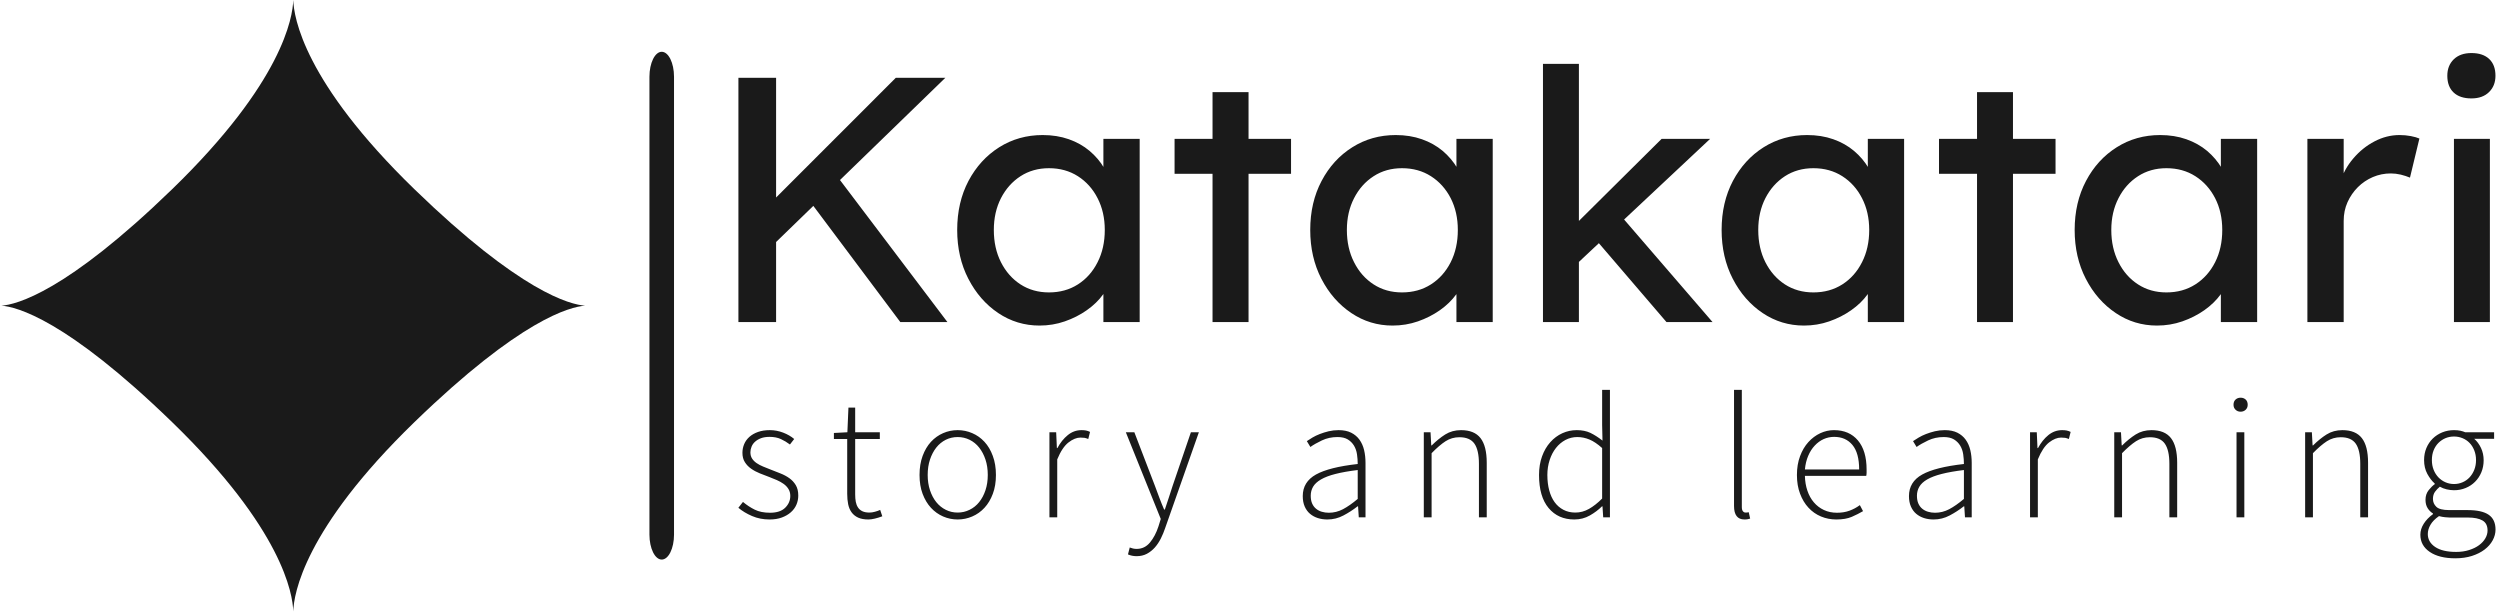
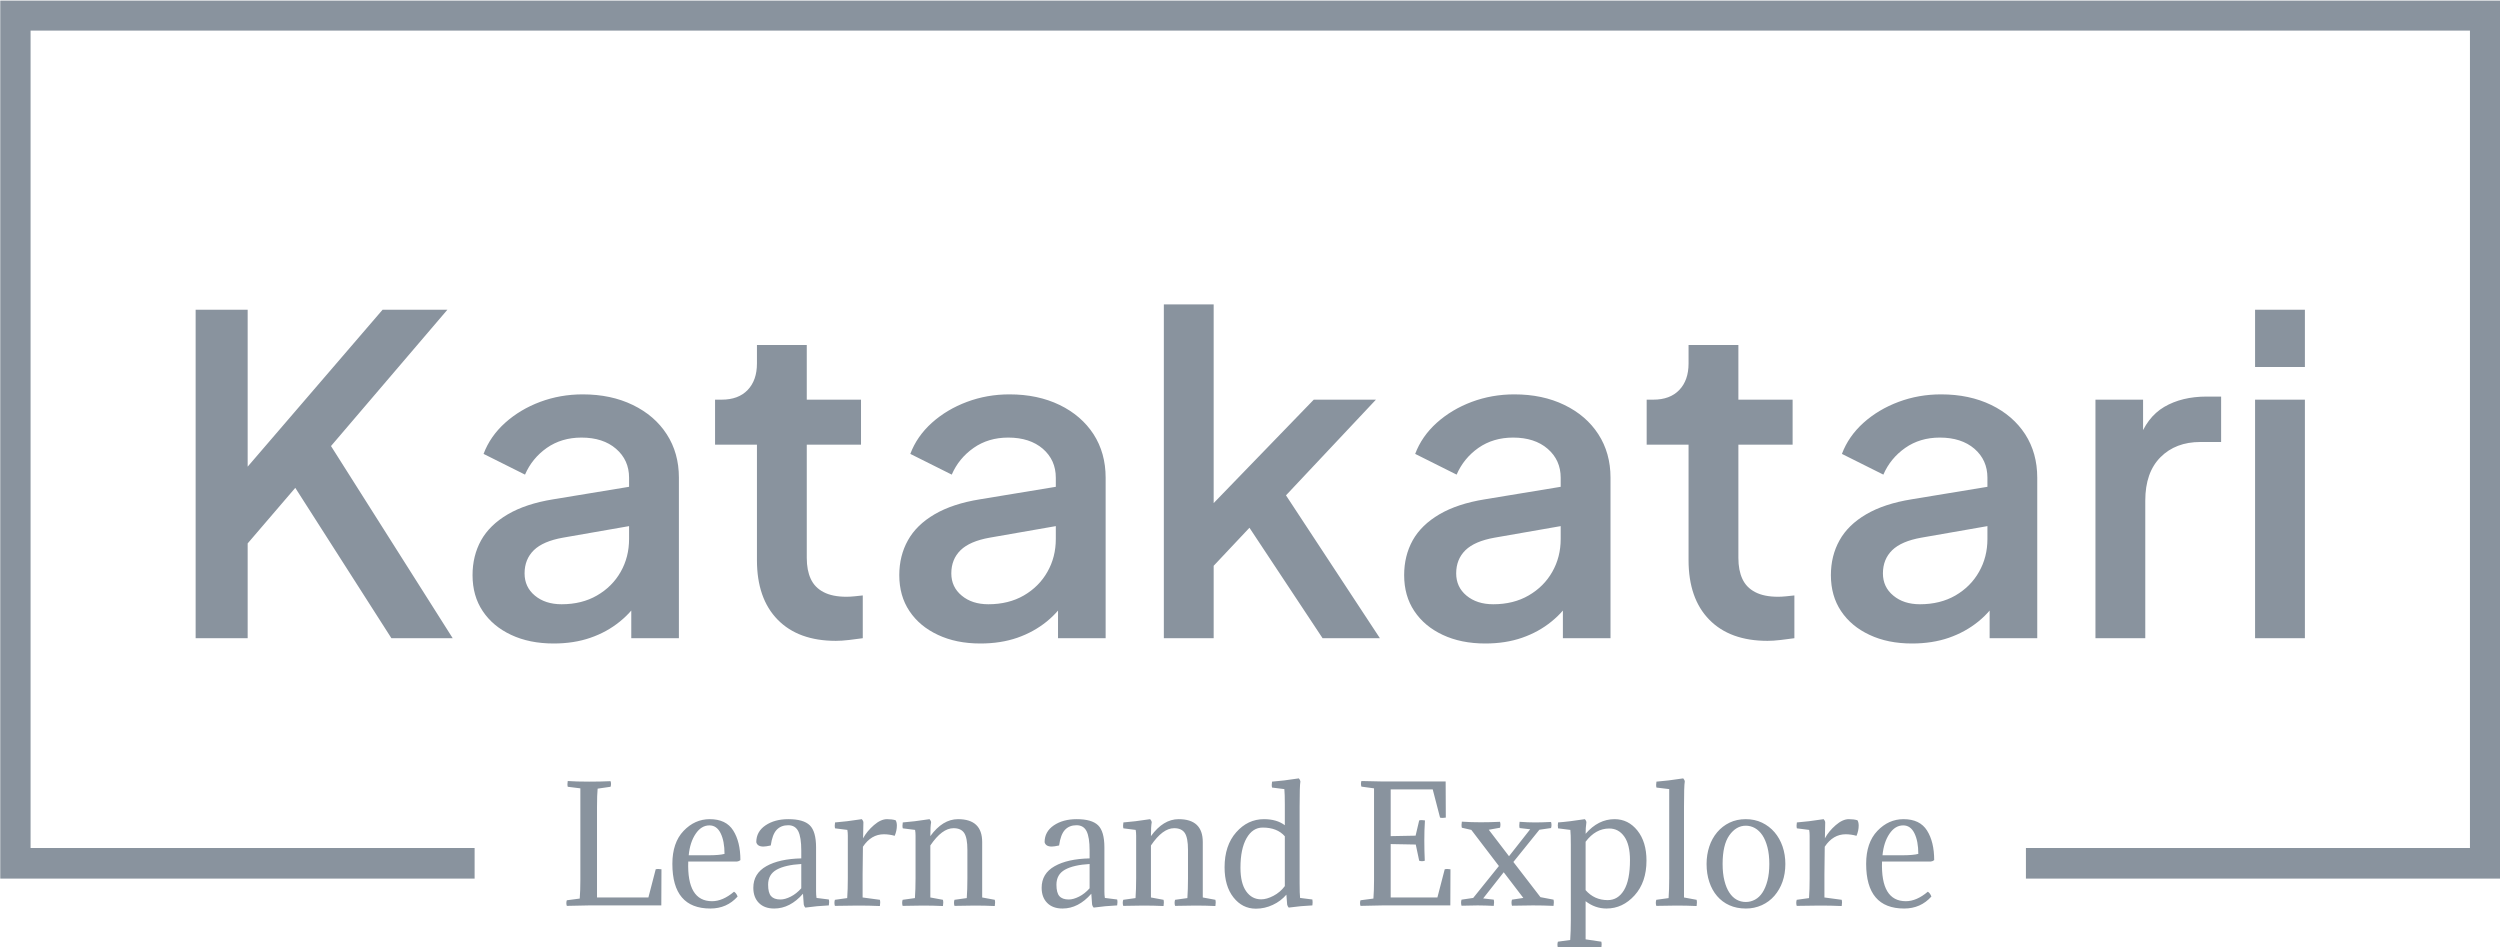
- <svg xmlns="http://www.w3.org/2000/svg" version="1.1" width="1500" height="367" viewBox="0 0 1500 367" id="svg11">
-   <defs id="defs11" />
-   <g transform="translate(-0.9090909,-0.09326526)" id="g10">
-     <svg viewBox="0 0 396 97" data-background-color="#ffffff" preserveAspectRatio="xMidYMid" height="367" width="1500" version="1.1" id="svg10">
-       <g id="tight-bounds" transform="translate(0.24,0.02465049)">
-         <svg viewBox="0 0 395.52 96.951" height="96.951" width="395.52" version="1.1" id="svg9">
-           <g id="g9">
-             <svg viewBox="0 0 561.389 137.609" height="96.951" width="395.52" version="1.1" id="svg8">
-               <g id="g1">
-                 <rect width="5.532" height="114.295" x="145.857" y="11.657" fill="#0080ff" opacity="1" stroke-width="0" stroke="transparent" fill-opacity="1" class="rect-yte-0" data-fill-palette-color="primary" rx="1%" id="yte-0" data-palette-color="#0080ff" style="fill:#1a1a1a" />
+ <svg xmlns="http://www.w3.org/2000/svg" width="1500" height="568">
+   <g transform="translate(.16 .375)">
+     <svg width="1500" height="568" data-background-color="#ffffff" viewBox="0 0 375 142">
+       <g transform="translate(-.04 -.094)">
+         <svg width="375.08" height="142.187" viewBox="0 0 375.08 142.187">
+           <g>
+             <svg />
+           </g>
+           <g>
+             <svg width="375.08" height="142.187" viewBox="0 0 375.08 142.187">
+               <g>
+                 <path fill="#89939e" d="M10.22 189.494V57.706H385.3v131.788h-71.192v-4.587h66.605V62.293H14.807v122.614h66.605v4.587z" data-fill-palette-color="tertiary" font-family="none" font-size="none" font-weight="none" style="mix-blend-mode:normal" text-anchor="none" transform="translate(-10.22 -57.706)" />
+                 <g>
+                   <path fill="#89939e" d="M109.417 193.518H98.581l-3.339.07a1.302 1.302 0 0 1 0-.841l1.938-.257c.062-.794.093-1.713.094-2.755v-13.778l-1.892-.234c-.062-.234-.062-.522 0-.864.856.062 1.923.093 3.199.093a69.68 69.68 0 0 0 3.223-.07c.093.28.093.56 0 .841l-1.938.28c-.062.592-.093 1.502-.094 2.733v13.591h7.707l1.097-4.227c.234-.062.522-.062.864 0zm11.373-6.586h-7.333c-.14 3.97 1.051 5.955 3.573 5.955 1.074 0 2.172-.475 3.293-1.424.234.14.413.381.537.724-1.074 1.199-2.436 1.798-4.087 1.798-3.799 0-5.698-2.234-5.698-6.702 0-2.117.56-3.764 1.681-4.942 1.121-1.174 2.429-1.761 3.924-1.761 1.635 0 2.81.568 3.526 1.705.716 1.136 1.074 2.615 1.074 4.437a.904.904 0 0 1-.49.21zm-4.157-5.417c-.81 0-1.498.42-2.064 1.261-.57.841-.917 1.915-1.042 3.222h2.896c1.152 0 1.977-.07 2.475-.21 0-1.277-.195-2.309-.584-3.097-.389-.785-.95-1.177-1.681-1.176zm8.804 8.897c0 .81.148 1.381.444 1.714.296.336.763.504 1.401.504.467 0 .985-.145 1.555-.434.567-.286 1.091-.702 1.574-1.247v-3.643c-1.604.093-2.833.377-3.69.85-.856.476-1.284 1.228-1.284 2.256zm4.974-3.947v-1.191c0-1.323-.151-2.285-.453-2.886-.305-.598-.808-.897-1.509-.897-.716 0-1.292.229-1.728.687-.436.461-.732 1.244-.887 2.349-.498.109-.864.163-1.098.163-.607 0-.965-.218-1.074-.653 0-1.059.459-1.899 1.378-2.522.919-.623 2.063-.934 3.433-.935 1.51 0 2.581.307 3.213.921.629.617.943 1.719.944 3.306v6.586c0 .389.023.724.07 1.004l1.844.233c.062.234.062.529 0 .888a37.795 37.795 0 0 0-3.526.327.833.833 0 0 1-.233-.467l-.117-1.612c-1.292 1.479-2.732 2.219-4.32 2.219-.981 0-1.747-.28-2.298-.841-.554-.56-.831-1.316-.832-2.265 0-1.432.651-2.514 1.953-3.246 1.298-.732 3.045-1.121 5.24-1.168zm9.318-5.418-.047 2.406c.389-.716.931-1.375 1.625-1.976.691-.598 1.348-.897 1.971-.897.483 0 .911.054 1.285.164.125.202.187.467.187.794 0 .514-.109 1.028-.327 1.541a5.965 5.965 0 0 0-1.612-.233c-1.277 0-2.327.623-3.152 1.868l-.047 4.087v3.526l2.592.35c.062.249.062.56 0 .934a71.142 71.142 0 0 0-3.363-.07c-.95 0-2.078.016-3.386.047a1.522 1.522 0 0 1 0-.911l1.845-.257c.062-.856.093-1.845.093-2.966v-6.398c0-.311-.023-.599-.07-.864l-1.844-.234c-.062-.234-.062-.529 0-.887 1.074-.078 2.413-.241 4.016-.491.14.156.218.311.234.467zm15.599 8.407v-4.273c0-1.199-.159-2.039-.476-2.522-.321-.483-.855-.724-1.602-.724-1.152 0-2.312.864-3.48 2.592v7.8l1.892.35c.062.249.062.56 0 .934a62.974 62.974 0 0 0-3.013-.07c-.716 0-1.728.016-3.035.047a1.522 1.522 0 0 1 0-.911l1.844-.257c.062-.856.093-1.845.094-2.966v-6.398c0-.311-.023-.599-.07-.864l-1.845-.234c-.062-.234-.062-.529 0-.887 1.074-.078 2.413-.241 4.017-.491.14.156.218.311.233.467-.078.405-.117 1.098-.117 2.079 1.23-1.697 2.615-2.545 4.157-2.546 2.413 0 3.62 1.144 3.62 3.433v8.314l1.891.35c.062.249.062.56 0 .934a62.963 62.963 0 0 0-3.012-.07c-.716 0-1.728.016-3.036.047a1.522 1.522 0 0 1 0-.911l1.845-.257c.062-.856.093-1.845.093-2.966zm13.358.958c0 .81.148 1.381.444 1.714.296.336.763.504 1.401.504.467 0 .985-.145 1.555-.434.567-.286 1.091-.702 1.574-1.247v-3.643c-1.604.093-2.833.377-3.69.85-.856.476-1.284 1.228-1.284 2.256zm4.974-3.947v-1.191c0-1.323-.151-2.285-.453-2.886-.305-.598-.808-.897-1.509-.897-.716 0-1.292.229-1.728.687-.436.461-.732 1.244-.887 2.349-.498.109-.864.163-1.098.163-.607 0-.965-.218-1.074-.653 0-1.059.459-1.899 1.378-2.522.919-.623 2.063-.934 3.433-.935 1.51 0 2.581.307 3.213.921.629.617.943 1.719.944 3.306v6.586c0 .389.023.724.07 1.004l1.845.233c.062.234.062.529 0 .888a37.846 37.846 0 0 0-3.527.327.833.833 0 0 1-.233-.467l-.117-1.612c-1.292 1.479-2.732 2.219-4.32 2.219-.981 0-1.747-.28-2.298-.841-.554-.56-.831-1.316-.832-2.265 0-1.432.651-2.514 1.953-3.246 1.298-.732 3.045-1.121 5.24-1.168zm14.759 2.989v-4.273c0-1.199-.159-2.039-.476-2.522-.321-.483-.855-.724-1.602-.724-1.152 0-2.312.864-3.48 2.592v7.8l1.892.35c.062.249.062.56 0 .934a62.974 62.974 0 0 0-3.013-.07c-.716 0-1.728.016-3.036.047a1.522 1.522 0 0 1 0-.911l1.845-.257c.062-.856.093-1.845.094-2.966v-6.398c0-.311-.023-.599-.071-.864l-1.844-.234c-.062-.234-.062-.529 0-.887 1.074-.078 2.413-.241 4.016-.491.14.156.218.311.234.467-.078.405-.117 1.098-.117 2.079 1.23-1.697 2.615-2.545 4.157-2.546 2.413 0 3.62 1.144 3.619 3.433v8.314l1.892.35c.062.249.062.56 0 .934a62.963 62.963 0 0 0-3.012-.07c-.716 0-1.728.016-3.036.047a1.522 1.522 0 0 1 0-.911l1.845-.257c.062-.856.093-1.845.093-2.966zm16.744-10.742v11.49c0 1.043.023 1.775.07 2.195l1.845.233c.047.249.047.545 0 .888-1.136.047-2.32.156-3.55.327a.925.925 0 0 1-.233-.444l-.117-1.495a5.975 5.975 0 0 1-2.032 1.528 5.882 5.882 0 0 1-2.545.574c-1.354 0-2.475-.565-3.363-1.695-.887-1.127-1.331-2.633-1.331-4.517 0-2.18.581-3.928 1.742-5.245 1.158-1.314 2.547-1.971 4.166-1.971 1.277 0 2.32.304 3.129.911v-3.129c0-1.028-.023-1.79-.07-2.289l-1.845-.233c-.062-.234-.062-.529 0-.888 1.074-.078 2.413-.241 4.017-.49.14.156.218.311.234.467-.078.405-.117 1.666-.117 3.783zm-5.535 3.129c-1.012 0-1.821.532-2.428 1.598-.607 1.068-.911 2.544-.911 4.427 0 1.541.283 2.717.85 3.527.57.81 1.322 1.214 2.256 1.214.56 0 1.175-.176 1.845-.528a4.989 4.989 0 0 0 1.704-1.457v-7.473c-.763-.872-1.868-1.308-3.316-1.308zm16.697 7.894v-13.778l-1.891-.257a1.302 1.302 0 0 1 0-.841l3.199.07h9.435l.023 5.418c-.343.062-.631.062-.864 0l-1.098-4.227h-6.305v7.006l3.736-.07.538-2.289c.234-.062.522-.062.864 0a43.576 43.576 0 0 0-.094 3.013c0 1.043.023 2.055.07 3.036a1.3 1.3 0 0 1-.84 0l-.514-2.429-3.76-.07v8.01h7.006l1.097-4.227c.234-.062.522-.062.864 0l-.023 5.418h-10.135l-3.339.07a1.302 1.302 0 0 1 0-.841l1.938-.257c.062-.794.093-1.713.093-2.755zm26.552-7.823-1.751.256-3.9 4.834 4.063 5.278 1.962.374c.062.249.062.56 0 .934a65.036 65.036 0 0 0-3.106-.07c-.778 0-1.821.016-3.129.046a1.519 1.519 0 0 1 0-.91l1.705-.257-2.943-3.853-3.082 3.923 1.588.187c.062.249.062.56 0 .934a52.157 52.157 0 0 0-2.406-.07c-.311 0-1.121.016-2.428.046a1.519 1.519 0 0 1 0-.91l1.751-.257 3.853-4.787-4.133-5.418-1.425-.327c-.062-.249-.062-.553 0-.911a39.71 39.71 0 0 0 2.849.093c.903 0 1.86-.023 2.873-.07.093.28.093.576 0 .888l-1.682.303 3.036 3.97 3.176-4.04-1.588-.186c-.062-.249-.062-.56 0-.935.856.062 1.635.093 2.335.094.576 0 1.37-.023 2.382-.07.093.311.093.615 0 .911zm8.501 10.812c1.028 0 1.842-.498 2.442-1.495.598-.996.897-2.499.897-4.507 0-1.541-.283-2.717-.85-3.526-.57-.81-1.322-1.214-2.256-1.214-1.37 0-2.553.662-3.549 1.985v7.262c.872.996 1.977 1.495 3.316 1.495zm-5.535 3.012v-11.349c0-1.043-.023-1.775-.07-2.195l-1.845-.234a2.79 2.79 0 0 1 0-.887c1.09-.078 2.429-.241 4.017-.491.14.14.218.296.233.467a12.062 12.062 0 0 0-.116 1.729c1.261-1.463 2.709-2.195 4.343-2.196 1.37 0 2.511.568 3.424 1.705.909 1.136 1.364 2.639 1.363 4.507 0 2.164-.595 3.903-1.784 5.217-1.193 1.317-2.598 1.976-4.217 1.976-1.136 0-2.18-.366-3.129-1.098v5.722l2.358.35c.062.249.062.56 0 .934a68.298 68.298 0 0 0-3.246-.07c-.872 0-1.962.016-3.269.047a1.522 1.522 0 0 1 0-.911l1.845-.257c.062-.856.093-1.845.093-2.966zm16.977-17.024v13.615l1.892.35c.062.249.062.56 0 .934a62.974 62.974 0 0 0-3.013-.07c-.716 0-1.728.016-3.035.047a1.522 1.522 0 0 1 0-.911l1.845-.257c.062-.856.093-1.845.093-2.966v-13.381l-1.915-.233c-.062-.234-.062-.529 0-.888 1.074-.078 2.413-.241 4.017-.49.14.156.218.311.233.467-.078.405-.117 1.666-.117 3.783zm3.387 8.594c0-.934.137-1.811.411-2.63a6.367 6.367 0 0 1 1.177-2.134 5.627 5.627 0 0 1 1.858-1.439c.722-.349 1.535-.523 2.438-.523.887 0 1.697.174 2.429.523a5.726 5.726 0 0 1 1.882 1.439c.52.607.92 1.319 1.201 2.134.28.819.42 1.695.42 2.63 0 .965-.143 1.853-.43 2.662a6.534 6.534 0 0 1-1.214 2.111 5.473 5.473 0 0 1-1.882 1.401 5.71 5.71 0 0 1-2.406.505c-.919 0-1.739-.163-2.461-.491a5.213 5.213 0 0 1-1.845-1.377c-.508-.592-.897-1.297-1.167-2.116-.274-.816-.411-1.714-.411-2.695zm3.409-4.297c-.669.95-1.004 2.382-1.004 4.297 0 .95.09 1.783.271 2.499.177.716.422 1.311.733 1.784.311.476.677.831 1.098 1.065.42.234.88.35 1.377.35.483 0 .942-.117 1.378-.35.436-.234.81-.588 1.121-1.065.311-.473.56-1.068.747-1.784.187-.716.28-1.549.281-2.499 0-.95-.093-1.787-.281-2.513-.187-.722-.439-1.322-.756-1.798-.321-.473-.694-.831-1.121-1.074-.43-.24-.886-.36-1.369-.36-.965 0-1.79.483-2.475 1.448zm14.385-1.962-.046 2.406c.389-.716.931-1.375 1.625-1.976.691-.598 1.348-.897 1.971-.897.483 0 .911.054 1.284.164.125.202.187.467.187.794 0 .514-.109 1.028-.327 1.541a5.963 5.963 0 0 0-1.611-.233c-1.277 0-2.327.623-3.153 1.868l-.047 4.087v3.526l2.593.35c.062.249.062.56 0 .934a71.142 71.142 0 0 0-3.363-.07c-.95 0-2.078.016-3.386.047a1.522 1.522 0 0 1 0-.911l1.845-.257c.062-.856.093-1.845.093-2.966v-6.398c0-.311-.023-.599-.07-.864l-1.845-.234c-.062-.234-.062-.529 0-.887 1.074-.078 2.413-.241 4.017-.491.14.156.218.311.233.467zm15.857 5.885h-7.333c-.14 3.97 1.051 5.955 3.573 5.955 1.074 0 2.172-.475 3.293-1.424.234.14.413.381.537.724-1.074 1.199-2.436 1.798-4.087 1.798-3.799 0-5.698-2.234-5.698-6.702 0-2.117.56-3.764 1.681-4.942 1.121-1.174 2.429-1.761 3.924-1.761 1.635 0 2.81.568 3.526 1.705.716 1.136 1.074 2.615 1.074 4.437a.904.904 0 0 1-.49.21zm-4.157-5.417c-.81 0-1.498.42-2.064 1.261-.57.841-.917 1.915-1.042 3.222h2.896c1.152 0 1.977-.07 2.475-.21 0-1.277-.195-2.309-.584-3.097-.389-.785-.95-1.177-1.681-1.176z" data-fill-palette-color="secondary" font-family="none" font-size="none" font-weight="none" style="mix-blend-mode:normal" text-anchor="none" transform="translate(-10.22 -57.706)" />
+                 </g>
              </g>
-               <g transform="translate(165.8693,11.94127)" id="g6">
-                 <svg viewBox="0 0 395.52 113.726" height="113.726" width="395.52" version="1.1" id="svg5">
-                   <g id="textblocktransform">
-                     <svg viewBox="0 0 395.52 113.726" height="113.726" width="395.52" id="textblock" version="1.1">
-                       <g id="g3">
-                         <svg viewBox="0 0 395.52 61.339" height="61.339" width="395.52" version="1.1" id="svg2">
-                           <g id="g2">
-                             <svg width="395.52" viewBox="4.9 -38.55 251.78 39.05" height="61.339" data-palette-color="#0080ff" version="1.1" id="svg1">
-                               <path d="M 34.55,-35 9.4,-10.6 9.1,-16.65 27.45,-35 Z M 10.3,0 H 4.9 v -35 h 5.4 z M 34.85,0 H 28.1 l -13.4,-17.9 4,-3.45 z m 13.2,0.5 v 0 q -3.25,0 -5.93,-1.8 -2.67,-1.8 -4.27,-4.9 -1.6,-3.1 -1.6,-7 v 0 q 0,-3.95 1.62,-7.03 1.63,-3.07 4.4,-4.82 2.78,-1.75 6.23,-1.75 v 0 q 2.05,0 3.75,0.6 1.7,0.6 2.97,1.67 1.28,1.08 2.1,2.48 0.83,1.4 1.03,3 v 0 l -1.15,-0.4 v -6.8 h 5.2 V 0 h -5.2 v -6.25 l 1.2,-0.35 q -0.3,1.35 -1.23,2.62 -0.92,1.28 -2.35,2.28 -1.42,1 -3.15,1.6 -1.72,0.6 -3.62,0.6 z m 1.35,-4.75 v 0 q 2.35,0 4.15,-1.15 1.8,-1.15 2.82,-3.18 1.03,-2.02 1.03,-4.62 v 0 q 0,-2.55 -1.03,-4.55 -1.02,-2 -2.82,-3.15 -1.8,-1.15 -4.15,-1.15 v 0 q -2.3,0 -4.08,1.15 -1.77,1.15 -2.8,3.15 -1.02,2 -1.02,4.55 v 0 q 0,2.6 1.02,4.62 1.03,2.03 2.8,3.18 1.78,1.15 4.08,1.15 z M 78,0 H 72.84 V -32.95 H 78 Z m 6.09,-21.25 H 67.4 v -5 H 84.09 Z M 98.64,0.5 v 0 q -3.25,0 -5.92,-1.8 -2.68,-1.8 -4.28,-4.9 -1.6,-3.1 -1.6,-7 v 0 q 0,-3.95 1.63,-7.03 1.62,-3.07 4.4,-4.82 2.77,-1.75 6.22,-1.75 v 0 q 2.05,0 3.75,0.6 1.7,0.6 2.98,1.67 1.27,1.08 2.1,2.48 0.82,1.4 1.02,3 v 0 l -1.15,-0.4 v -6.8 h 5.2 V 0 h -5.2 v -6.25 l 1.2,-0.35 q -0.3,1.35 -1.22,2.62 -0.93,1.28 -2.35,2.28 -1.43,1 -3.15,1.6 -1.73,0.6 -3.63,0.6 z m 1.35,-4.75 v 0 q 2.35,0 4.15,-1.15 1.8,-1.15 2.83,-3.18 1.02,-2.02 1.02,-4.62 v 0 q 0,-2.55 -1.02,-4.55 -1.03,-2 -2.83,-3.15 -1.8,-1.15 -4.15,-1.15 v 0 q -2.3,0 -4.07,1.15 -1.78,1.15 -2.8,3.15 -1.03,2 -1.03,4.55 v 0 q 0,2.6 1.03,4.62 1.02,2.03 2.8,3.18 1.77,1.15 4.07,1.15 z m 44.15,-22 -19.25,18.05 -0.25,-5.6 12.55,-12.45 z M 125.34,0 h -5.15 v -37 h 5.15 z m 19.15,0 h -6.6 l -9.9,-11.55 3.65,-3.35 z m 13.1,0.5 v 0 q -3.25,0 -5.93,-1.8 -2.67,-1.8 -4.27,-4.9 -1.6,-3.1 -1.6,-7 v 0 q 0,-3.95 1.62,-7.03 1.63,-3.07 4.4,-4.82 2.78,-1.75 6.23,-1.75 v 0 q 2.05,0 3.75,0.6 1.7,0.6 2.97,1.67 1.28,1.08 2.1,2.48 0.83,1.4 1.03,3 v 0 l -1.15,-0.4 v -6.8 h 5.2 V 0 h -5.2 v -6.25 l 1.2,-0.35 q -0.3,1.35 -1.23,2.62 -0.92,1.28 -2.35,2.28 -1.42,1 -3.15,1.6 -1.72,0.6 -3.62,0.6 z m 1.35,-4.75 v 0 q 2.35,0 4.15,-1.15 1.8,-1.15 2.82,-3.18 1.03,-2.02 1.03,-4.62 v 0 q 0,-2.55 -1.03,-4.55 -1.02,-2 -2.82,-3.15 -1.8,-1.15 -4.15,-1.15 v 0 q -2.3,0 -4.08,1.15 -1.77,1.15 -2.8,3.15 -1.02,2 -1.02,4.55 v 0 q 0,2.6 1.02,4.62 1.03,2.03 2.8,3.18 1.78,1.15 4.08,1.15 z M 187.54,0 h -5.15 v -32.95 h 5.15 z m 6.1,-21.25 h -16.7 v -5 h 16.7 z M 208.18,0.5 v 0 q -3.25,0 -5.92,-1.8 -2.68,-1.8 -4.28,-4.9 -1.6,-3.1 -1.6,-7 v 0 q 0,-3.95 1.63,-7.03 1.62,-3.07 4.4,-4.82 2.77,-1.75 6.22,-1.75 v 0 q 2.05,0 3.75,0.6 1.7,0.6 2.98,1.67 1.27,1.08 2.1,2.48 0.82,1.4 1.02,3 v 0 l -1.15,-0.4 v -6.8 h 5.2 V 0 h -5.2 v -6.25 l 1.2,-0.35 q -0.3,1.35 -1.22,2.62 -0.93,1.28 -2.35,2.28 -1.43,1 -3.15,1.6 -1.73,0.6 -3.63,0.6 z m 1.35,-4.75 v 0 q 2.35,0 4.15,-1.15 1.8,-1.15 2.83,-3.18 1.02,-2.02 1.02,-4.62 v 0 q 0,-2.55 -1.02,-4.55 -1.03,-2 -2.83,-3.15 -1.8,-1.15 -4.15,-1.15 v 0 q -2.3,0 -4.07,1.15 -1.78,1.15 -2.8,3.15 -1.03,2 -1.03,4.55 v 0 q 0,2.6 1.03,4.62 1.02,2.03 2.8,3.18 1.77,1.15 4.07,1.15 z M 234.93,0 h -5.2 v -26.25 h 5.2 V -18 l -0.5,-2 q 0.55,-1.9 1.88,-3.45 1.32,-1.55 3.05,-2.45 1.72,-0.9 3.57,-0.9 v 0 q 0.85,0 1.63,0.15 0.77,0.15 1.22,0.35 v 0 l -1.35,5.6 q -0.6,-0.25 -1.32,-0.43 -0.73,-0.17 -1.43,-0.17 v 0 q -1.35,0 -2.57,0.52 -1.23,0.53 -2.15,1.45 -0.93,0.93 -1.48,2.15 -0.55,1.23 -0.55,2.68 v 0 z m 20.95,0 h -5.15 v -26.25 h 5.15 z m -2.65,-32.05 v 0 q -1.65,0 -2.55,-0.85 -0.9,-0.85 -0.9,-2.4 v 0 q 0,-1.45 0.92,-2.35 0.93,-0.9 2.53,-0.9 v 0 q 1.65,0 2.55,0.85 0.9,0.85 0.9,2.4 v 0 q 0,1.45 -0.93,2.35 -0.92,0.9 -2.52,0.9 z" opacity="1" fill="#0080ff" class="wordmark-text-0" data-fill-palette-color="primary" id="text-0" style="fill:#1a1a1a" />
-                             </svg>
-                           </g>
-                         </svg>
-                       </g>
-                       <g transform="translate(0,75.81915)" id="g5">
-                         <svg viewBox="0 0 395.52 37.907" height="37.907" width="395.52" version="1.1" id="svg4">
-                           <g id="g4">
-                             <svg width="395.52" viewBox="1.6 -35.95 495.61 47.5" height="37.907" data-palette-color="#0080ff" version="1.1" id="svg3">
-                               <path d="m 10.4,0.6 v 0 Q 7.7,0.6 5.45,-0.38 3.2,-1.35 1.6,-2.7 v 0 l 1.3,-1.65 q 1.55,1.3 3.3,2.17 1.75,0.88 4.35,0.88 v 0 q 2.85,0 4.28,-1.43 1.42,-1.42 1.42,-3.32 v 0 q 0,-1.1 -0.52,-1.95 -0.53,-0.85 -1.38,-1.45 -0.85,-0.6 -1.87,-1.05 -1.03,-0.45 -2.08,-0.85 v 0 Q 9.05,-11.85 7.68,-12.4 6.3,-12.95 5.2,-13.73 4.1,-14.5 3.43,-15.58 2.75,-16.65 2.75,-18.2 v 0 q 0,-1.3 0.5,-2.48 0.5,-1.17 1.5,-2.05 1,-0.87 2.43,-1.37 1.42,-0.5 3.32,-0.5 v 0 q 1.9,0 3.73,0.7 1.82,0.7 3.12,1.8 v 0 l -1.2,1.55 q -1.2,-0.9 -2.55,-1.53 -1.35,-0.62 -3.2,-0.62 v 0 q -1.4,0 -2.4,0.37 -1,0.38 -1.67,0.98 -0.68,0.6 -1,1.4 -0.33,0.8 -0.33,1.6 v 0 q 0,1.05 0.48,1.78 0.47,0.72 1.27,1.27 0.8,0.55 1.83,0.97 1.02,0.43 2.07,0.83 v 0 q 1.4,0.55 2.8,1.1 1.4,0.55 2.53,1.35 1.12,0.8 1.82,1.97 0.7,1.18 0.7,2.93 v 0 q 0,1.35 -0.52,2.57 -0.53,1.23 -1.58,2.15 -1.05,0.93 -2.55,1.48 -1.5,0.55 -3.45,0.55 z m 27.9,0 v 0 Q 36.55,0.6 35.4,0.08 34.25,-0.45 33.55,-1.4 32.85,-2.35 32.57,-3.7 32.3,-5.05 32.3,-6.65 v 0 -15.45 h -3.75 v -1.7 l 3.8,-0.2 0.3,-6.95 h 1.9 V -24 h 6.95 v 1.9 h -6.95 v 15.65 q 0,1.15 0.17,2.07 0.18,0.93 0.63,1.6 0.45,0.68 1.22,1.05 0.78,0.38 2.03,0.38 v 0 q 0.7,0 1.52,-0.23 0.83,-0.22 1.48,-0.52 v 0 l 0.6,1.8 Q 41.15,0.1 40.1,0.35 39.05,0.6 38.3,0.6 Z m 25.15,0 v 0 Q 61.3,0.6 59.35,-0.25 57.4,-1.1 55.92,-2.7 54.45,-4.3 53.57,-6.63 52.7,-8.95 52.7,-11.95 v 0 q 0,-3 0.87,-5.37 0.88,-2.38 2.35,-3.98 1.48,-1.6 3.43,-2.45 1.95,-0.85 4.1,-0.85 v 0 q 2.15,0 4.12,0.85 1.98,0.85 3.45,2.45 1.48,1.6 2.35,3.98 0.88,2.37 0.88,5.37 v 0 q 0,3 -0.88,5.32 -0.87,2.33 -2.35,3.93 -1.47,1.6 -3.45,2.45 Q 65.6,0.6 63.45,0.6 Z m 0,-1.95 v 0 q 1.8,0 3.37,-0.78 1.58,-0.77 2.7,-2.17 1.13,-1.4 1.78,-3.35 0.65,-1.95 0.65,-4.3 v 0 q 0,-2.4 -0.65,-4.35 -0.65,-1.95 -1.78,-3.38 -1.12,-1.42 -2.7,-2.2 -1.57,-0.77 -3.37,-0.77 v 0 q -1.8,0 -3.35,0.77 -1.55,0.78 -2.68,2.2 -1.12,1.43 -1.77,3.38 -0.65,1.95 -0.65,4.35 v 0 q 0,2.35 0.65,4.3 0.65,1.95 1.77,3.35 1.13,1.4 2.68,2.17 1.55,0.78 3.35,0.78 z M 91.54,0 h -2.2 v -24 h 1.9 l 0.2,4.45 h 0.15 q 1.2,-2.25 2.93,-3.65 1.72,-1.4 3.87,-1.4 v 0 q 0.7,0 1.25,0.1 0.55,0.1 1.15,0.4 v 0 l -0.5,2 q -0.6,-0.25 -1.05,-0.33 -0.45,-0.07 -1.15,-0.07 v 0 q -1.6,0 -3.37,1.37 -1.78,1.38 -3.18,4.78 v 0 z m 22.4,10.95 v 0 q -1.35,0 -2.45,-0.5 v 0 l 0.5,-1.95 q 0.4,0.15 0.9,0.28 0.5,0.12 1.05,0.12 v 0 q 2.25,0 3.75,-1.8 1.5,-1.8 2.4,-4.55 v 0 l 0.65,-2.1 -9.85,-24.45 h 2.4 l 5.8,15.1 q 0.55,1.5 1.23,3.3 0.67,1.8 1.37,3.4 v 0 h 0.2 q 0.55,-1.6 1.13,-3.4 0.57,-1.8 1.07,-3.3 v 0 l 5.15,-15.1 h 2.25 l -9.5,27 q -0.5,1.5 -1.22,2.95 -0.73,1.45 -1.7,2.55 -0.98,1.1 -2.25,1.78 -1.28,0.67 -2.88,0.67 z M 167.74,0.6 v 0 q -1.45,0 -2.7,-0.4 -1.25,-0.4 -2.2,-1.2 -0.95,-0.8 -1.5,-2.05 -0.55,-1.25 -0.55,-2.95 v 0 q 0,-4 3.72,-6.08 3.73,-2.07 11.78,-2.97 v 0 q 0,-1.35 -0.2,-2.73 -0.2,-1.37 -0.85,-2.45 -0.65,-1.07 -1.75,-1.75 -1.1,-0.67 -2.9,-0.67 v 0 q -2.4,0 -4.4,0.95 -2,0.95 -3.25,1.85 v 0 l -1,-1.65 q 0.65,-0.45 1.57,-1 0.93,-0.55 2.08,-1 1.15,-0.45 2.5,-0.78 1.35,-0.32 2.8,-0.32 v 0 q 2.1,0 3.55,0.72 1.45,0.73 2.35,1.98 0.9,1.25 1.3,2.92 0.4,1.68 0.4,3.63 v 0 V 0 h -1.9 l -0.2,-3.1 h -0.15 q -1.85,1.45 -3.98,2.57 -2.12,1.13 -4.52,1.13 z m 0.4,-1.9 v 0 q 2.1,0 4,-1 1.9,-1 4.15,-2.9 v 0 -8.15 q -3.7,0.45 -6.25,1.1 -2.55,0.65 -4.1,1.55 -1.55,0.9 -2.23,2.05 -0.67,1.15 -0.67,2.55 v 0 q 0,1.3 0.4,2.2 0.4,0.9 1.1,1.47 0.7,0.58 1.62,0.85 0.93,0.28 1.98,0.28 z M 197.13,0 h -2.2 v -24 h 1.9 l 0.2,3.7 h 0.15 q 1.85,-1.85 3.8,-3.08 1.95,-1.22 4.45,-1.22 v 0 q 3.75,0 5.5,2.25 1.75,2.25 1.75,6.95 v 0 V 0 h -2.2 v -15.1 q 0,-3.85 -1.27,-5.68 -1.28,-1.82 -4.23,-1.82 v 0 q -2.15,0 -3.9,1.12 -1.75,1.13 -3.95,3.38 v 0 z m 40.25,0.6 v 0 q -4.55,0 -7.25,-3.23 -2.7,-3.22 -2.7,-9.32 v 0 q 0,-2.9 0.85,-5.25 0.85,-2.35 2.33,-4 1.47,-1.65 3.4,-2.53 1.92,-0.87 4.07,-0.87 v 0 q 2.2,0 3.83,0.77 1.62,0.78 3.42,2.18 v 0 l -0.1,-4.4 v -9.9 h 2.2 V 0 h -1.9 l -0.2,-3.1 h -0.15 q -1.45,1.45 -3.42,2.57 -1.98,1.13 -4.38,1.13 z m 0.3,-1.95 v 0 q 2,0 3.83,-1.03 1.82,-1.02 3.72,-2.92 v 0 -14.25 q -1.9,-1.7 -3.57,-2.4 -1.68,-0.7 -3.43,-0.7 v 0 q -1.8,0 -3.35,0.82 -1.55,0.83 -2.67,2.25 -1.13,1.43 -1.78,3.4 -0.65,1.98 -0.65,4.23 v 0 q 0,2.4 0.53,4.35 0.52,1.95 1.52,3.32 1,1.38 2.48,2.15 1.47,0.78 3.37,0.78 z m 47.7,1.95 v 0 q -2.95,0 -2.95,-3.8 v 0 -32.75 h 2.2 V -2.9 q 0,0.8 0.3,1.17 0.3,0.38 0.75,0.38 v 0 q 0.15,0 0.32,0 0.18,0 0.58,-0.1 v 0 l 0.4,1.8 q -0.35,0.1 -0.7,0.18 -0.35,0.07 -0.9,0.07 z m 25.89,0 v 0 q -2.3,0 -4.32,-0.85 -2.03,-0.85 -3.53,-2.48 -1.5,-1.62 -2.37,-3.95 -0.88,-2.32 -0.88,-5.27 v 0 q 0,-2.95 0.88,-5.3 0.87,-2.35 2.35,-3.98 1.47,-1.62 3.35,-2.5 1.87,-0.87 3.87,-0.87 v 0 q 4.3,0 6.75,2.9 2.45,2.9 2.45,8.2 v 0 q 0,0.45 0,0.9 0,0.45 -0.1,0.9 v 0 h -17.3 q 0.05,2.25 0.7,4.17 0.65,1.93 1.83,3.3 1.17,1.38 2.82,2.15 1.65,0.78 3.7,0.78 v 0 q 1.95,0 3.53,-0.58 1.57,-0.57 2.92,-1.57 v 0 l 0.9,1.7 q -1.45,0.85 -3.17,1.6 -1.73,0.75 -4.38,0.75 z m -8.85,-14.1 v 0 h 15.3 q 0,-4.65 -1.9,-6.93 -1.9,-2.27 -5.15,-2.27 v 0 q -1.55,0 -2.95,0.62 -1.4,0.63 -2.52,1.83 -1.13,1.2 -1.85,2.9 -0.73,1.7 -0.93,3.85 z m 36.3,14.1 v 0 q -1.45,0 -2.7,-0.4 -1.25,-0.4 -2.2,-1.2 -0.95,-0.8 -1.5,-2.05 -0.55,-1.25 -0.55,-2.95 v 0 q 0,-4 3.73,-6.08 3.72,-2.07 11.77,-2.97 v 0 q 0,-1.35 -0.2,-2.73 -0.2,-1.37 -0.85,-2.45 -0.65,-1.07 -1.75,-1.75 -1.1,-0.67 -2.9,-0.67 v 0 q -2.4,0 -4.4,0.95 -2,0.95 -3.25,1.85 v 0 l -1,-1.65 q 0.65,-0.45 1.58,-1 0.92,-0.55 2.07,-1 1.15,-0.45 2.5,-0.78 1.35,-0.32 2.8,-0.32 v 0 q 2.1,0 3.55,0.72 1.45,0.73 2.35,1.98 0.9,1.25 1.3,2.92 0.4,1.68 0.4,3.63 v 0 V 0 h -1.9 l -0.2,-3.1 h -0.15 q -1.85,1.45 -3.97,2.57 -2.13,1.13 -4.53,1.13 z m 0.4,-1.9 v 0 q 2.1,0 4,-1 1.9,-1 4.15,-2.9 v 0 -8.15 q -3.7,0.45 -6.25,1.1 -2.55,0.65 -4.1,1.55 -1.55,0.9 -2.22,2.05 -0.68,1.15 -0.68,2.55 v 0 q 0,1.3 0.4,2.2 0.4,0.9 1.1,1.47 0.7,0.58 1.63,0.85 0.92,0.28 1.97,0.28 z m 29,1.3 h -2.2 v -24 h 1.9 l 0.2,4.45 h 0.15 q 1.2,-2.25 2.92,-3.65 1.73,-1.4 3.88,-1.4 v 0 q 0.7,0 1.25,0.1 0.55,0.1 1.15,0.4 v 0 l -0.5,2 q -0.6,-0.25 -1.05,-0.33 -0.45,-0.07 -1.15,-0.07 v 0 q -1.6,0 -3.38,1.37 -1.77,1.38 -3.17,4.78 v 0 z m 23.75,0 h -2.2 v -24 h 1.9 l 0.2,3.7 h 0.15 q 1.85,-1.85 3.8,-3.08 1.95,-1.22 4.45,-1.22 v 0 q 3.75,0 5.5,2.25 1.75,2.25 1.75,6.95 v 0 V 0 h -2.2 v -15.1 q 0,-3.85 -1.28,-5.68 -1.27,-1.82 -4.22,-1.82 v 0 q -2.15,0 -3.9,1.12 -1.75,1.13 -3.95,3.38 v 0 z m 34.49,0 h -2.2 v -24 h 2.2 z m -1.05,-29.8 v 0 q -0.85,0 -1.42,-0.55 -0.58,-0.55 -0.58,-1.4 v 0 q 0,-0.95 0.58,-1.48 0.57,-0.52 1.42,-0.52 v 0 q 0.85,0 1.43,0.52 0.57,0.53 0.57,1.48 v 0 q 0,0.85 -0.57,1.4 -0.58,0.55 -1.43,0.55 z M 445.71,0 h -2.2 v -24 h 1.9 l 0.2,3.7 h 0.15 q 1.85,-1.85 3.8,-3.08 1.95,-1.22 4.45,-1.22 v 0 q 3.75,0 5.5,2.25 1.75,2.25 1.75,6.95 v 0 V 0 h -2.2 v -15.1 q 0,-3.85 -1.27,-5.68 -1.28,-1.82 -4.23,-1.82 v 0 q -2.15,0 -3.9,1.12 -1.75,1.13 -3.95,3.38 v 0 z m 40.15,11.55 v 0 q -4.55,0 -7.2,-1.8 -2.65,-1.8 -2.65,-4.85 v 0 q 0,-1.6 0.95,-3.1 0.95,-1.5 2.6,-2.7 v 0 -0.2 q -0.9,-0.55 -1.5,-1.5 -0.6,-0.95 -0.6,-2.35 v 0 q 0,-1.6 0.9,-2.73 0.9,-1.12 1.7,-1.67 v 0 -0.2 q -1.15,-1 -2.08,-2.7 -0.92,-1.7 -0.92,-3.9 v 0 q 0,-1.85 0.65,-3.4 0.65,-1.55 1.8,-2.68 1.15,-1.12 2.7,-1.75 1.55,-0.62 3.3,-0.62 v 0 q 1,0 1.8,0.17 0.8,0.18 1.35,0.43 v 0 h 8.15 v 1.85 h -5.6 q 1.15,1 1.9,2.57 0.75,1.58 0.75,3.48 v 0 q 0,1.85 -0.65,3.4 -0.65,1.55 -1.78,2.67 -1.12,1.13 -2.65,1.75 -1.52,0.63 -3.27,0.63 v 0 q -1,0 -2.08,-0.25 -1.07,-0.25 -1.92,-0.75 v 0 q -0.8,0.65 -1.38,1.45 -0.57,0.8 -0.57,2 v 0 q 0,1.3 0.95,2.22 0.95,0.93 3.65,0.93 v 0 h 5.15 q 4.05,0 5.97,1.32 1.93,1.33 1.93,4.18 v 0 q 0,1.55 -0.8,3.03 -0.8,1.47 -2.28,2.6 -1.47,1.12 -3.57,1.8 -2.1,0.67 -4.7,0.67 z M 485.51,-9.4 v 0 q 1.25,0 2.37,-0.48 1.13,-0.47 1.98,-1.37 0.85,-0.9 1.35,-2.15 0.5,-1.25 0.5,-2.75 v 0 q 0,-1.5 -0.5,-2.75 -0.5,-1.25 -1.33,-2.1 -0.82,-0.85 -1.97,-1.33 -1.15,-0.47 -2.4,-0.47 v 0 q -1.3,0 -2.43,0.47 -1.12,0.48 -1.97,1.33 -0.85,0.85 -1.35,2.07 -0.5,1.23 -0.5,2.78 v 0 q 0,1.5 0.5,2.75 0.5,1.25 1.37,2.15 0.88,0.9 2,1.37 1.13,0.48 2.38,0.48 z m 0.6,19.15 v 0 q 2,0 3.65,-0.53 1.65,-0.52 2.8,-1.37 1.15,-0.85 1.77,-1.92 0.63,-1.08 0.63,-2.23 v 0 q 0,-2 -1.43,-2.82 -1.42,-0.83 -4.12,-0.83 v 0 h -5.15 q -0.4,0 -1.23,-0.08 -0.82,-0.07 -1.77,-0.32 v 0 q -1.65,1.15 -2.4,2.45 -0.75,1.3 -0.75,2.6 v 0 q 0,2.25 2.07,3.65 2.08,1.4 5.93,1.4 z" opacity="1" fill="#0080ff" class="slogan-text-1" data-fill-palette-color="secondary" id="text-1" style="fill:#1a1a1a" />
+               <g transform="translate(29.332 45.663)">
+                 <svg width="316.416" height="50.862" viewBox="0 0 316.416 50.862">
+                   <g>
+                     <svg width="316.416" height="50.862" viewBox="0 0 316.416 50.862">
+                       <g>
+                         <svg width="316.416" height="50.862" viewBox="0 0 316.416 50.862">
+                           <g>
+                             <svg width="316.416" height="50.862" viewBox="0 0 316.416 50.862">
+                               <g>
+                                 <svg width="316.416" height="50.862" viewBox="0 0 316.416 50.862">
+                                   <g>
+                                     <svg width="316.416" height="50.862" viewBox="0 0 316.416 50.862">
+                                       <g>
+                                         <svg width="316.416" height="50.862" data-palette-color="#89939e" viewBox="3.85 -37.85 239.18 38.45">
+                                           <path fill="#89939e" d="M9.75 0h-5.9v-37.25h5.9v20.2l-1.55-.6 16.85-19.6h7.35L17.5-19.8l.3-4.2L33 0h-6.95l-10.9-17.05-5.4 6.3V0Zm34.7.6q-2.75 0-4.83-.98-2.07-.97-3.22-2.7-1.15-1.72-1.15-4.07 0-2.2.97-3.95.98-1.75 3.03-2.95 2.05-1.2 5.15-1.7l9.4-1.55v4.45l-8.3 1.45q-2.25.4-3.3 1.42-1.05 1.03-1.05 2.63 0 1.55 1.17 2.52 1.18.98 3.03.98 2.3 0 4.02-1 1.73-1 2.68-2.68.95-1.67.95-3.72v-6.95q0-2-1.48-3.28-1.47-1.27-3.92-1.27-2.25 0-3.93 1.17Q42-20.4 41.2-18.55l-4.7-2.35q.75-2 2.45-3.53 1.7-1.52 3.97-2.37 2.28-.85 4.83-.85 3.2 0 5.67 1.2 2.48 1.2 3.85 3.32 1.38 2.13 1.38 4.93V0h-5.4v-4.9l1.15.15q-.95 1.65-2.43 2.85Q50.5-.7 48.62-.05 46.75.6 44.45.6Zm32-.3q-4.25 0-6.6-2.4-2.35-2.4-2.35-6.75v-13.1h-4.75v-5.1h.75q1.9 0 2.95-1.1 1.05-1.1 1.05-3v-2.1h5.65v6.2h6.15v5.1h-6.15V-9.1q0 1.4.45 2.37.45.98 1.45 1.5 1 .53 2.6.53.4 0 .9-.05t.95-.1V0q-.7.1-1.55.2-.85.1-1.5.1Zm16.39.3q-2.75 0-4.82-.98-2.08-.97-3.23-2.7-1.15-1.72-1.15-4.07 0-2.2.98-3.95.97-1.75 3.02-2.95 2.05-1.2 5.15-1.7l9.4-1.55v4.45l-8.3 1.45q-2.25.4-3.3 1.42-1.05 1.03-1.05 2.63 0 1.55 1.18 2.52 1.17.98 3.02.98 2.3 0 4.03-1 1.72-1 2.67-2.68.95-1.67.95-3.72v-6.95q0-2-1.47-3.28-1.48-1.27-3.93-1.27-2.25 0-3.92 1.17-1.68 1.18-2.48 3.03l-4.7-2.35q.75-2 2.45-3.53 1.7-1.52 3.98-2.37 2.27-.85 4.82-.85 3.2 0 5.68 1.2 2.47 1.2 3.85 3.32 1.37 2.13 1.37 4.93V0h-5.4v-4.9l1.15.15q-.95 1.65-2.42 2.85-1.48 1.2-3.35 1.85-1.88.65-4.18.65Zm26.45-.6h-5.65v-37.85h5.65v25.35l-2.2-.55 13.55-14h7.05l-10.2 10.85L138.14 0h-6.5l-9.5-14.35 3.35-.45-8 8.5 1.8-3.75V0Zm30.8.6q-2.75 0-4.83-.98-2.07-.97-3.22-2.7-1.15-1.72-1.15-4.07 0-2.2.97-3.95.98-1.75 3.03-2.95 2.05-1.2 5.15-1.7l9.4-1.55v4.45l-8.3 1.45q-2.25.4-3.3 1.42-1.05 1.03-1.05 2.63 0 1.55 1.17 2.52 1.18.98 3.03.98 2.3 0 4.02-1 1.73-1 2.68-2.68.95-1.67.95-3.72v-6.95q0-2-1.48-3.28-1.47-1.27-3.92-1.27-2.25 0-3.93 1.17-1.67 1.18-2.47 3.03l-4.7-2.35q.75-2 2.45-3.53 1.7-1.52 3.97-2.37 2.28-.85 4.83-.85 3.2 0 5.67 1.2 2.48 1.2 3.85 3.32 1.38 2.13 1.38 4.93V0h-5.4v-4.9l1.15.15q-.95 1.65-2.43 2.85-1.47 1.2-3.35 1.85-1.87.65-4.17.65Zm32-.3q-4.25 0-6.6-2.4-2.35-2.4-2.35-6.75v-13.1h-4.75v-5.1h.75q1.9 0 2.95-1.1 1.05-1.1 1.05-3v-2.1h5.65v6.2h6.15v5.1h-6.15V-9.1q0 1.4.45 2.37.45.98 1.45 1.5 1 .53 2.6.53.4 0 .9-.05t.95-.1V0q-.7.1-1.55.2-.85.1-1.5.1Zm16.39.3q-2.75 0-4.82-.98-2.08-.97-3.23-2.7-1.15-1.72-1.15-4.07 0-2.2.98-3.95.97-1.75 3.02-2.95 2.05-1.2 5.15-1.7l9.4-1.55v4.45l-8.3 1.45q-2.25.4-3.3 1.42-1.05 1.03-1.05 2.63 0 1.55 1.18 2.52 1.17.98 3.02.98 2.3 0 4.03-1 1.72-1 2.67-2.68.95-1.67.95-3.72v-6.95q0-2-1.47-3.28-1.48-1.27-3.93-1.27-2.25 0-3.92 1.17-1.68 1.18-2.48 3.03l-4.7-2.35q.75-2 2.45-3.53 1.7-1.52 3.98-2.37 2.27-.85 4.82-.85 3.2 0 5.68 1.2 2.47 1.2 3.85 3.32 1.37 2.13 1.37 4.93V0h-5.4v-4.9l1.15.15q-.95 1.65-2.42 2.85-1.48 1.2-3.35 1.85-1.88.65-4.18.65Zm26.45-.6h-5.65v-27.05h5.4v5.45l-.5-.8q.9-2.65 2.9-3.83 2-1.17 4.8-1.17h1.65v5.15h-2.35q-2.8 0-4.52 1.72-1.73 1.73-1.73 4.93V0Zm18.1 0h-5.65v-27.05h5.65V0Zm0-30.75h-5.65v-6.5h5.65v6.5Z" class="wordmark-text-0" data-fill-palette-color="primary" />
+                                         </svg>
+                                       </g>
+                                     </svg>
+                                   </g>
+                                 </svg>
+                               </g>
                            </svg>
                          </g>
                        </svg>
                      </g>
                    </svg>
                  </g>
                </svg>
              </g>
-               <g id="g8">
-                 <svg viewBox="0 0 131.377 137.609" height="137.609" width="131.377" version="1.1" id="svg7">
-                   <g id="g7">
-                     <svg version="1.0" x="0" y="0" viewBox="0 0 95.471 100" enable-background="new 0 0 95.471 100" xml:space="preserve" id="icon-0" width="131.377" height="137.609" class="icon-icon-0" data-fill-palette-color="accent">
-                       <path d="M 47.735,0 C 47.652,2.825 45.997,13.412 27.936,30.934 10.554,47.797 2.439,49.824 0,50 2.439,50.178 10.554,52.204 27.936,69.066 45.997,86.589 47.652,97.177 47.735,100 47.818,97.177 49.474,86.589 67.533,69.066 84.917,52.204 93.031,50.178 95.471,50 93.032,49.824 84.917,47.797 67.533,30.934 49.475,13.412 47.819,2.825 47.735,0" fill="#010c80" data-fill-palette-color="accent" id="path6" style="fill:#1a1a1a" />
-                     </svg>
-                   </g>
-                 </svg>
-               </g>
            </svg>
          </g>
-           <defs id="defs9" />
        </svg>
-         <rect width="395.52" height="96.951" fill="none" stroke="none" visibility="hidden" id="rect9" x="0" y="0" />
      </g>
    </svg>
  </g>
</svg>
